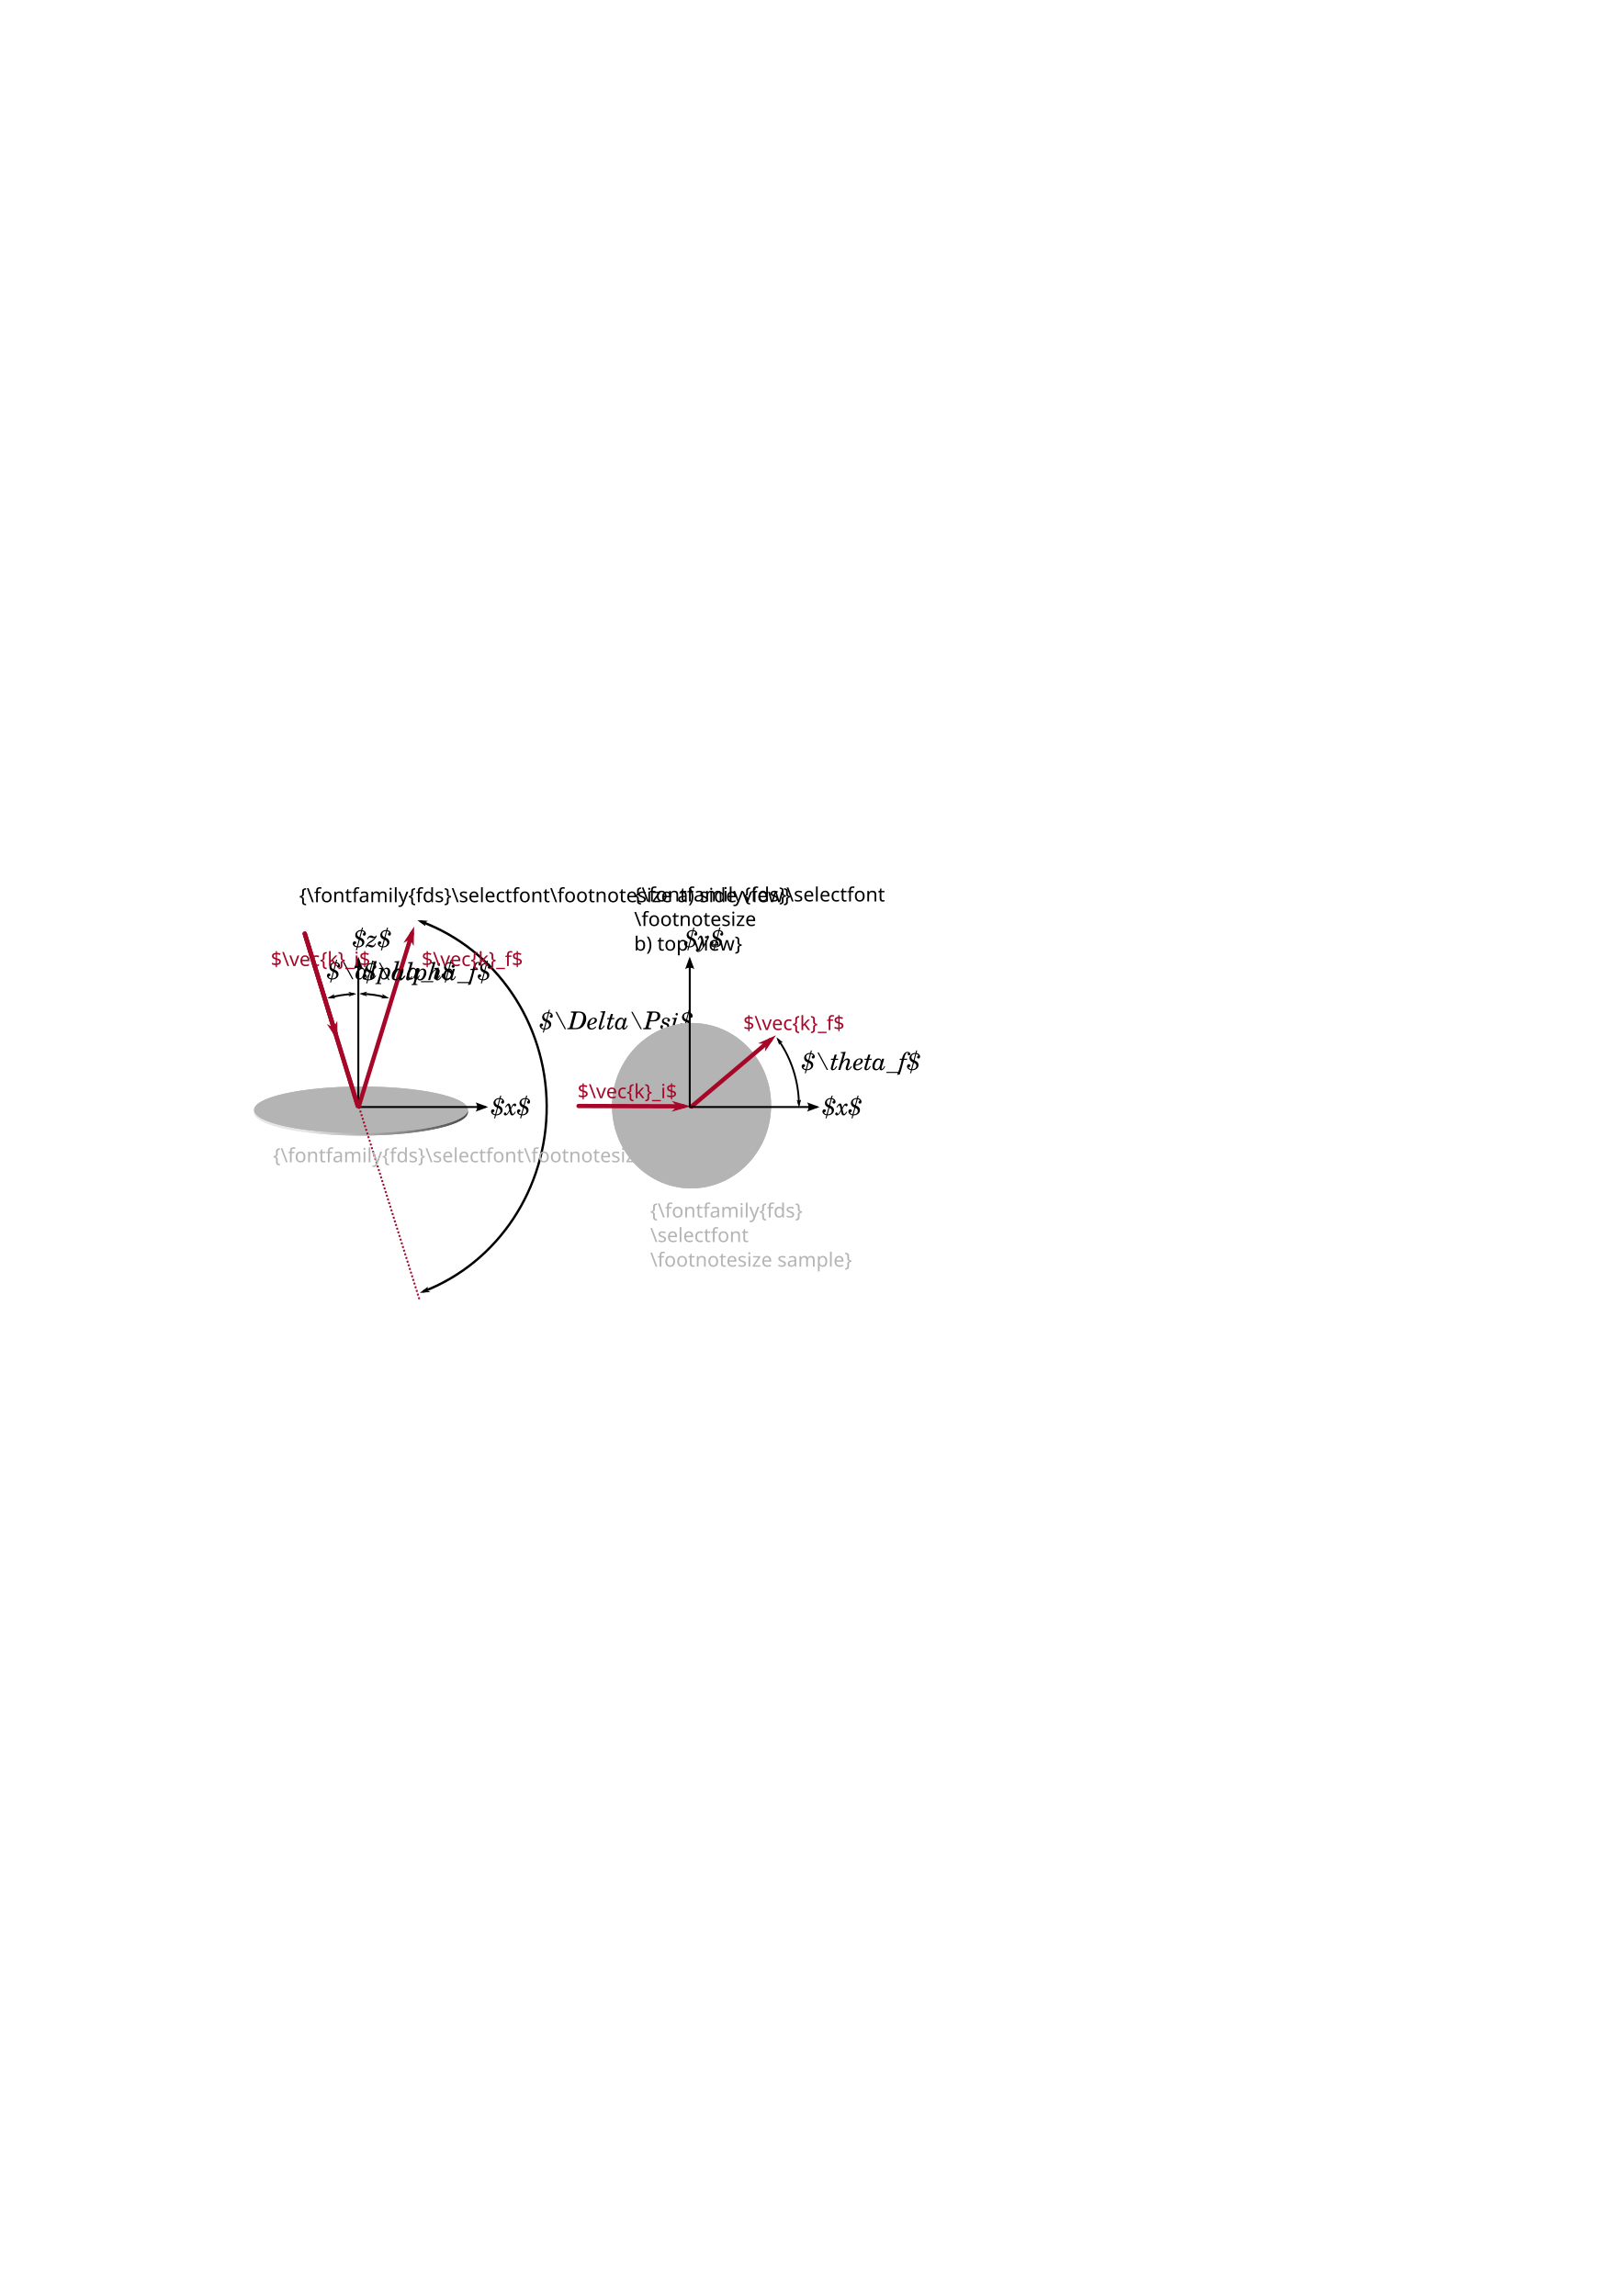
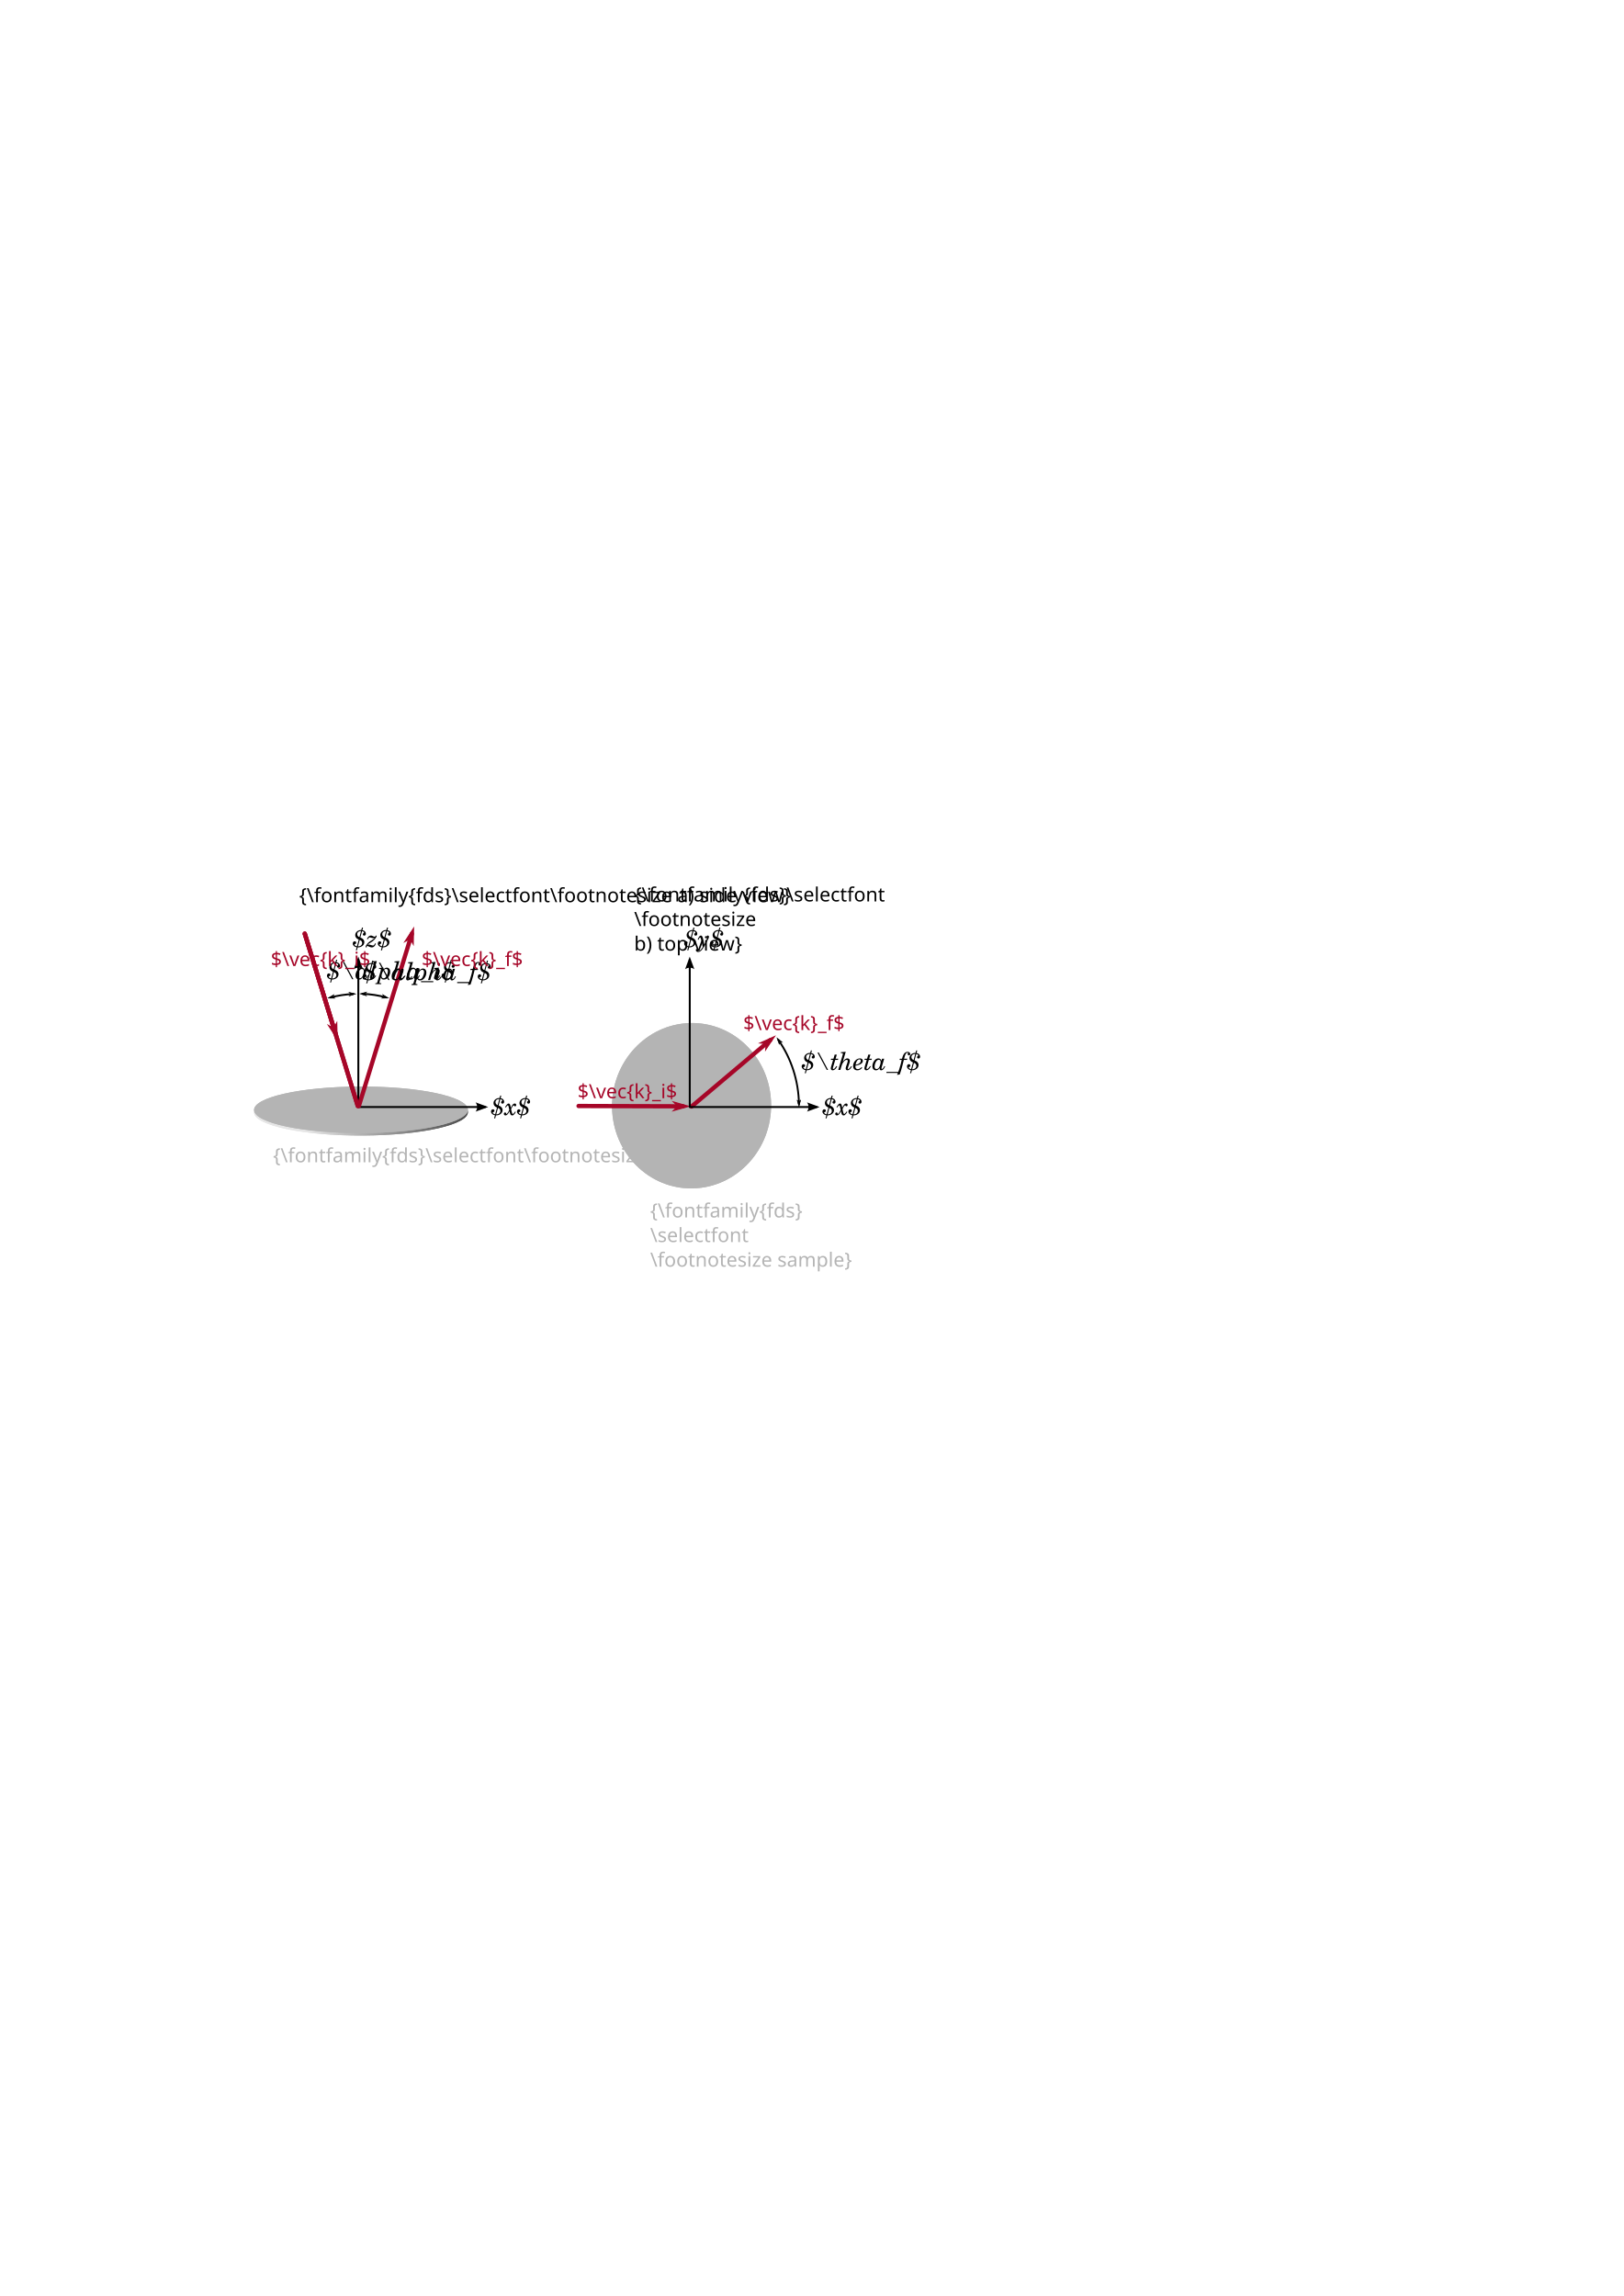
<svg xmlns="http://www.w3.org/2000/svg" xmlns:ns1="http://www.openswatchbook.org/uri/2009/osb" xmlns:xlink="http://www.w3.org/1999/xlink" width="210mm" height="297mm" id="svg2" version="1.1">
  <defs id="defs4">
    <linearGradient id="linearGradient11670">
      <stop style="stop-color:#969696;stop-opacity:1;" offset="0" id="stop11672" />
      <stop style="stop-color:#646464;stop-opacity:1;" offset="1" id="stop11674" />
    </linearGradient>
    <linearGradient id="linearGradient11656" ns1:paint="gradient">
      <stop style="stop-color:#000000;stop-opacity:1;" offset="0" id="stop11658" />
      <stop style="stop-color:#000000;stop-opacity:0;" offset="1" id="stop11660" />
    </linearGradient>
    <marker orient="auto" refY="0.0" refX="0.0" id="Arrow1Sstart" style="overflow:visible">
      <path id="path3871" d="M 0.0,0.0 L 5.0,-5.0 L -12.5,0.0 L 5.0,5.0 L 0.0,0.0 z " style="fill-rule:evenodd;stroke:#000000;stroke-width:1.0pt" transform="scale(0.2) translate(6,0)" />
    </marker>
    <marker orient="auto" refY="0.0" refX="0.0" id="Arrow1Lstart" style="overflow:visible">
      <path id="path3859" d="M 0.0,0.0 L 5.0,-5.0 L -12.5,0.0 L 5.0,5.0 L 0.0,0.0 z " style="fill-rule:evenodd;stroke:#000000;stroke-width:1.0pt" transform="scale(0.8) translate(12.5,0)" />
    </marker>
    <marker orient="auto" refY="0.0" refX="0.0" id="Arrow2Mend" style="overflow:visible;">
      <path id="path3886" style="fill-rule:evenodd;stroke-width:0.625;stroke-linejoin:round;" d="M 8.719,4.034 L -2.207,0.016 L 8.719,-4.002 C 6.973,-1.63 6.983,1.616 8.719,4.034 z " transform="scale(0.6) rotate(180) translate(0,0)" />
    </marker>
    <marker orient="auto" refY="0.0" refX="0.0" id="Arrow2Lend" style="overflow:visible;">
      <path id="path3880" style="fill-rule:evenodd;stroke-width:0.625;stroke-linejoin:round;" d="M 8.719,4.034 L -2.207,0.016 L 8.719,-4.002 C 6.973,-1.63 6.983,1.616 8.719,4.034 z " transform="scale(1.1) rotate(180) translate(1,0)" />
    </marker>
    <marker style="overflow:visible;" id="Arrow1Send" refX="0.0" refY="0.0" orient="auto">
      <path transform="scale(0.2) rotate(180) translate(6,0)" style="fill-rule:evenodd;stroke:#000000;stroke-width:1.0pt;" d="M 0.0,0.0 L 5.0,-5.0 L -12.5,0.0 L 5.0,5.0 L 0.0,0.0 z " id="path3874" />
    </marker>
    <marker style="overflow:visible;" id="Arrow1Mend" refX="0.0" refY="0.0" orient="auto">
      <path transform="scale(0.4) rotate(180) translate(10,0)" style="fill-rule:evenodd;stroke:#000000;stroke-width:1.0pt;" d="M 0.0,0.0 L 5.0,-5.0 L -12.5,0.0 L 5.0,5.0 L 0.0,0.0 z " id="path3868" />
    </marker>
    <linearGradient id="linearGradient3767">
      <stop id="stop3769" offset="0" style="stop-color:#000000;stop-opacity:1;" />
      <stop id="stop3771" offset="1" style="stop-color:#000000;stop-opacity:0;" />
    </linearGradient>
    <linearGradient id="linearGradient3755">
      <stop id="stop3757" offset="0" style="stop-color:#e6e6e6;stop-opacity:1;" />
      <stop id="stop3759" offset="1" style="stop-color:#505050;stop-opacity:1;" />
    </linearGradient>
    <marker style="overflow:visible;" id="Arrow1Mendm" refX="0.0" refY="0.0" orient="auto">
      <path transform="scale(0.4) rotate(180) translate(10,0)" style="stroke:#ff0000;stroke-width:1.0pt;fill:#ff0000;fill-rule:evenodd" d="M 0.0,0.0 L 5.0,-5.0 L -12.5,0.0 L 5.0,5.0 L 0.0,0.0 z " id="path4318" />
    </marker>
    <marker style="overflow:visible;" id="Arrow1MendmL" refX="0.0" refY="0.0" orient="auto">
      <path transform="scale(0.4) rotate(180) translate(10,0)" style="fill-rule:evenodd;stroke:#8100ff;stroke-width:1.0pt;fill:#8100ff" d="M 0.0,0.0 L 5.0,-5.0 L -12.5,0.0 L 5.0,5.0 L 0.0,0.0 z " id="path4374" />
    </marker>
    <marker style="overflow:visible;" id="Arrow1SendQ" refX="0.0" refY="0.0" orient="auto">
      <path transform="scale(0.2) rotate(180) translate(6,0)" style="stroke:#8100ff;stroke-width:1.0pt;fill:#8100ff;fill-rule:evenodd" d="M 0.0,0.0 L 5.0,-5.0 L -12.5,0.0 L 5.0,5.0 L 0.0,0.0 z " id="path4625" />
    </marker>
    <radialGradient xlink:href="#linearGradient3755" id="radialGradient8866" gradientUnits="userSpaceOnUse" gradientTransform="matrix(1,0,0,0.2177565,0,376.6164)" cx="408.375" cy="481.457" fx="408.375" fy="481.457" r="86.962" />
    <linearGradient xlink:href="#linearGradient3755" id="linearGradient11736" gradientUnits="userSpaceOnUse" x1="321.413" y1="481.457" x2="495.337" y2="481.457" />
    <marker style="overflow:visible;" id="Arrow1SendQ7" refX="0.0" refY="0.0" orient="auto">
      <path transform="scale(0.2) rotate(180) translate(6,0)" style="fill-rule:evenodd;stroke:#000000;stroke-width:1.0pt;fill:#000000" d="M 0.0,0.0 L 5.0,-5.0 L -12.5,0.0 L 5.0,5.0 L 0.0,0.0 z " id="path11995" />
    </marker>
    <marker style="overflow:visible;" id="Arrow1SendQr" refX="0.0" refY="0.0" orient="auto">
      <path transform="scale(0.2) rotate(180) translate(6,0)" style="fill-rule:evenodd;stroke:#000000;stroke-width:1.0pt;fill:#000000" d="M 0.0,0.0 L 5.0,-5.0 L -12.5,0.0 L 5.0,5.0 L 0.0,0.0 z " id="path12186" />
    </marker>
    <marker style="overflow:visible;" id="Arrow1SendQ7G" refX="0.0" refY="0.0" orient="auto">
      <path transform="scale(0.2) rotate(180) translate(6,0)" style="stroke:#ab24ff;stroke-width:1.0pt;fill:#ab24ff;fill-rule:evenodd" d="M 0.0,0.0 L 5.0,-5.0 L -12.5,0.0 L 5.0,5.0 L 0.0,0.0 z " id="path4063" />
    </marker>
    <marker style="overflow:visible;" id="Arrow1SendQrJ" refX="0.0" refY="0.0" orient="auto">
      <path transform="scale(0.2) rotate(180) translate(6,0)" style="stroke:#ab24ff;stroke-width:1.0pt;fill:#ab24ff;fill-rule:evenodd" d="M 0.0,0.0 L 5.0,-5.0 L -12.5,0.0 L 5.0,5.0 L 0.0,0.0 z " id="path4270" />
    </marker>
    <marker style="overflow:visible;" id="Arrow1SendQrJe" refX="0.0" refY="0.0" orient="auto">
      <path transform="scale(0.2) rotate(180) translate(6,0)" style="fill-rule:evenodd;stroke:#a60628;stroke-width:1.0pt;fill:#a60628" d="M 0.0,0.0 L 5.0,-5.0 L -12.5,0.0 L 5.0,5.0 L 0.0,0.0 z " id="path5293" />
    </marker>
    <marker orient="auto" refY="0.0" refX="0.0" id="Arrow1SstartZ" style="overflow:visible">
      <path id="path5296" d="M 0.0,0.0 L 5.0,-5.0 L -12.5,0.0 L 5.0,5.0 L 0.0,0.0 z " style="stroke:#a60628;stroke-width:1.0pt;fill:#a60628;fill-rule:evenodd" transform="scale(0.2) translate(6,0)" />
    </marker>
    <marker orient="auto" refY="0.0" refX="0.0" id="Arrow1Sstartk" style="overflow:visible">
      <path id="path5503" d="M 0.0,0.0 L 5.0,-5.0 L -12.5,0.0 L 5.0,5.0 L 0.0,0.0 z " style="stroke:#348abd;stroke-width:1.0pt;fill:#348abd;fill-rule:evenodd" transform="scale(0.2) translate(6,0)" />
    </marker>
    <marker style="overflow:visible;" id="Arrow1Send7" refX="0.0" refY="0.0" orient="auto">
      <path transform="scale(0.2) rotate(180) translate(6,0)" style="stroke:#348abd;stroke-width:1.0pt;fill:#348abd;fill-rule:evenodd" d="M 0.0,0.0 L 5.0,-5.0 L -12.5,0.0 L 5.0,5.0 L 0.0,0.0 z " id="path5506" />
    </marker>
    <linearGradient xlink:href="#linearGradient3755" id="linearGradient3956" gradientUnits="userSpaceOnUse" x1="321.413" y1="481.457" x2="495.337" y2="481.457" />
    <linearGradient xlink:href="#linearGradient3755" id="linearGradient3958" gradientUnits="userSpaceOnUse" x1="321.413" y1="481.457" x2="495.337" y2="481.457" />
    <linearGradient xlink:href="#linearGradient3755" id="linearGradient3960" gradientUnits="userSpaceOnUse" x1="321.413" y1="481.457" x2="495.337" y2="481.457" />
    <linearGradient xlink:href="#linearGradient3755" id="linearGradient4687" gradientUnits="userSpaceOnUse" x1="321.413" y1="481.457" x2="495.337" y2="481.457" />
  </defs>
  <g id="layer1">
    <path transform="matrix(-0.1084911,-0.520934,0.4993333,-0.1131843,-19.80597,806.4543)" d="m 505.778,504.409 a 102.857,102.857 0 0 1 -8.027,21.369" id="path5748" style="fill:none;stroke:#000000;stroke-width:1.727;stroke-linecap:round;stroke-miterlimit:4;stroke-opacity:1;stroke-dasharray:none;stroke-dashoffset:0;marker-start:url(#Arrow1Sstart);marker-end:url(#Arrow1Send)" />
    <g transform="matrix(0.6010101,0,0,0.6010101,-68.98175,254.4287)" style="fill:url(#linearGradient3960);fill-opacity:1;stroke:none" id="g11726">
      <path d="m 503.056,429.603 c 0,13.11 -53.367,23.739 -119.198,23.739 -65.831,0 -119.198,-10.628 -119.198,-23.739 0,-13.11 53.367,-23.739 119.198,-23.739 65.831,0 119.198,10.628 119.198,23.739 z" id="path11728" style="fill:url(#linearGradient3956);fill-opacity:1;stroke:none" transform="matrix(0.7294501,-0.0035979,0.06328901,0.7975051,101.1805,140.2272)" />
      <path transform="matrix(0.7294501,-0.0035979,0.06328901,0.7975051,101.1805,140.2272)" style="fill:url(#linearGradient3958);fill-opacity:1;stroke:none" id="path11730" d="m 503.056,429.603 c 0,13.11 -53.367,23.739 -119.198,23.739 -65.831,0 -119.198,-10.628 -119.198,-23.739 0,-13.11 53.367,-23.739 119.198,-23.739 65.831,0 119.198,10.628 119.198,23.739 z" />
    </g>
    <g id="g8407" style="fill:#b4b4b4;fill-opacity:1;stroke:none" transform="matrix(0.6010101,0,0,0.6010101,-68.98175,253.2267)">
      <path transform="matrix(0.7294501,-0.0035979,0.06328901,0.7975051,101.1805,140.2272)" style="fill:#b4b4b4;fill-opacity:1;stroke:none" id="path2985" d="m 503.056,429.603 c 0,13.11 -53.367,23.739 -119.198,23.739 -65.831,0 -119.198,-10.628 -119.198,-23.739 0,-13.11 53.367,-23.739 119.198,-23.739 65.831,0 119.198,10.628 119.198,23.739 z" />
      <path d="m 503.056,429.603 c 0,13.11 -53.367,23.739 -119.198,23.739 -65.831,0 -119.198,-10.628 -119.198,-23.739 0,-13.11 53.367,-23.739 119.198,-23.739 65.831,0 119.198,10.628 119.198,23.739 z" id="path8852" style="fill:#b4b4b4;fill-opacity:1;stroke:none" transform="matrix(0.7294501,-0.0035979,0.06328901,0.7975051,101.1805,140.2272)" />
    </g>
-     <path style="fill:none;stroke:#a60628;stroke-width:0.938;stroke-linecap:butt;stroke-linejoin:miter;stroke-miterlimit:4;stroke-opacity:1;stroke-dasharray:0.938,0.938;stroke-dashoffset:0;marker-end:none" d="M 204.988,635.16 149.027,456.881" id="path5680" />
    <path style="fill:none;stroke:#000000;stroke-width:1.706;stroke-linecap:round;stroke-miterlimit:4;stroke-opacity:1;stroke-dasharray:none;stroke-dashoffset:0;marker-start:url(#Arrow1Sstart);marker-end:url(#Arrow1Send)" id="path5744" d="m 508.804,484.199 a 102.857,102.857 0 0 1 -3.265,21.133" transform="matrix(-0.1588347,-0.5038405,0.5038405,-0.1588347,-1.643769,820.9384)" />
    <path id="path3853" d="m 148.965,456.439 14.985,48.722" style="fill:none;stroke:#a60628;stroke-width:2.089;stroke-linecap:round;stroke-linejoin:miter;stroke-miterlimit:4;stroke-opacity:1;stroke-dasharray:none;marker-end:url(#Arrow1SendQrJe)" />
    <path style="fill:none;stroke:#a60628;stroke-width:2.089;stroke-linecap:round;stroke-linejoin:miter;stroke-miterlimit:4;stroke-opacity:1;stroke-dasharray:none;marker-end:none" d="m 148.986,456.507 25.899,84.209" id="path4666" />
    <path style="fill:none;stroke:#000000;stroke-width:0.938;stroke-linecap:butt;stroke-linejoin:miter;stroke-miterlimit:4;stroke-opacity:1;stroke-dasharray:none;marker-end:url(#Arrow2Mend)" d="m 175.165,541.5 0,-72.55" id="path4876" />
    <path id="path5458" d="m 174.879,541.221 62.517,0" style="fill:none;stroke:#000000;stroke-width:0.938;stroke-linecap:butt;stroke-linejoin:miter;stroke-miterlimit:4;stroke-opacity:1;stroke-dasharray:none;marker-end:url(#Arrow2Mend)" />
    <text xml:space="preserve" style="font-size:24.04px;font-style:normal;font-weight:normal;line-height:125%;letter-spacing:0px;word-spacing:0px;fill:#000000;fill-opacity:1;stroke:none;font-family:Sans" x="339.276" y="441.145" id="text11879">
      <tspan id="tspan11881" x="339.276" y="441.145" />
    </text>
    <text xml:space="preserve" style="font-size:12.02px;font-style:italic;font-variant:normal;font-weight:normal;font-stretch:normal;text-align:start;line-height:125%;letter-spacing:0px;word-spacing:0px;writing-mode:lr-tb;text-anchor:start;fill:#000000;fill-opacity:1;stroke:none;font-family:TeX Gyre Schola;-inkscape-font-specification:TeX Gyre Schola Italic" x="172.409" y="463.015" id="text11895">
      <tspan id="tspan11897" x="172.409" y="463.015">$z$</tspan>
    </text>
    <text id="text11920" y="545.146" x="239.997" style="font-size:12.02px;font-style:italic;font-variant:normal;font-weight:normal;font-stretch:normal;text-align:start;line-height:125%;letter-spacing:0px;word-spacing:0px;writing-mode:lr-tb;text-anchor:start;fill:#000000;fill-opacity:1;stroke:none;font-family:TeX Gyre Schola;-inkscape-font-specification:TeX Gyre Schola Italic" xml:space="preserve">
      <tspan y="545.146" x="239.997" id="tspan11922">$x$</tspan>
    </text>
    <text xml:space="preserve" style="font-size:12.02px;font-style:italic;font-variant:normal;font-weight:normal;font-stretch:normal;text-align:start;line-height:125%;letter-spacing:0px;word-spacing:0px;writing-mode:lr-tb;text-anchor:start;fill:#000000;fill-opacity:1;stroke:none;font-family:TeX Gyre Schola;-inkscape-font-specification:TeX Gyre Schola Italic" x="159.795" y="478.719" id="text11887">
      <tspan id="tspan11889" x="159.795" y="478.719">$\alpha_i$</tspan>
-     </text>
-     <path style="fill:none;stroke:#000000;stroke-width:1.256;stroke-linecap:round;stroke-miterlimit:4;stroke-opacity:1;stroke-dasharray:none;stroke-dashoffset:0;marker-start:url(#Arrow1Sstart);marker-end:url(#Arrow1Send)" id="path12473" d="M 493.487,533.352 A 102.857,102.857 0 0 1 304.234,493.595" transform="matrix(-0.1902495,-0.9135078,0.875629,-0.1984795,-167.23,1007.25)" />
-     <text xml:space="preserve" style="font-size:12.02px;font-style:italic;font-variant:normal;font-weight:normal;font-stretch:normal;text-align:start;line-height:125%;letter-spacing:0px;word-spacing:0px;writing-mode:lr-tb;text-anchor:start;fill:#000000;fill-opacity:1;stroke:none;font-family:TeX Gyre Schola;-inkscape-font-specification:TeX Gyre Schola Italic" x="263.775" y="503.186" id="text12475">
-       <tspan id="tspan12477" x="263.775" y="503.186">$\Delta\Psi$</tspan>
    </text>
    <text id="text4209" y="472.298" x="132.357" style="font-size:9.616px;font-style:normal;font-variant:normal;font-weight:normal;font-stretch:normal;text-align:start;line-height:125%;letter-spacing:0px;word-spacing:0px;writing-mode:lr-tb;text-anchor:start;fill:#a60628;fill-opacity:1;stroke:none;font-family:Sans;-inkscape-font-specification:Sans" xml:space="preserve">
      <tspan id="tspan4213" y="472.298" x="132.357">$\vec{k}_i$</tspan>
    </text>
    <path id="path4418" d="m 201.33,456.507 -25.899,84.209" style="fill:none;stroke:#a60628;stroke-width:2.089;stroke-linecap:round;stroke-linejoin:miter;stroke-miterlimit:4;stroke-opacity:1;stroke-dasharray:none;marker-start:url(#Arrow1SstartZ);marker-end:none" />
    <text id="text5662" y="479.148" x="177.475" style="font-size:12.02px;font-style:italic;font-variant:normal;font-weight:normal;font-stretch:normal;text-align:start;line-height:125%;letter-spacing:0px;word-spacing:0px;writing-mode:lr-tb;text-anchor:start;fill:#000000;fill-opacity:1;stroke:none;font-family:TeX Gyre Schola;-inkscape-font-specification:TeX Gyre Schola Italic" xml:space="preserve">
      <tspan y="479.148" x="177.475" id="tspan5664">$\alpha_f$</tspan>
    </text>
    <text id="text5676" y="568.242" x="133.467" style="font-size:9.616px;font-style:normal;font-variant:normal;font-weight:normal;font-stretch:normal;text-align:start;line-height:125%;letter-spacing:0px;word-spacing:0px;writing-mode:lr-tb;text-anchor:start;fill:#b4b4b4;fill-opacity:1;stroke:none;font-family:Sans;-inkscape-font-specification:Sans" xml:space="preserve">
      <tspan id="tspan5678" y="568.242" x="133.467">{\fontfamily{fds}\selectfont\footnotesize sample}</tspan>
    </text>
    <text xml:space="preserve" style="font-size:9.616px;font-style:normal;font-variant:normal;font-weight:normal;font-stretch:normal;text-align:start;line-height:125%;letter-spacing:0px;word-spacing:0px;writing-mode:lr-tb;text-anchor:start;fill:#a60628;fill-opacity:1;stroke:none;font-family:Sans;-inkscape-font-specification:Sans" x="206.096" y="472.298" id="text5703">
      <tspan x="206.096" y="472.298" id="tspan5707">$\vec{k}_f$</tspan>
    </text>
    <path id="path3904" d="m 148.986,456.507 25.899,84.209" style="fill:none;stroke:#a60628;stroke-width:2.089;stroke-linecap:round;stroke-linejoin:miter;stroke-miterlimit:4;stroke-opacity:1;stroke-dasharray:none;marker-end:none" />
    <g transform="matrix(0.4470982,0,0,2.135114,155.4783,-487.3777)" style="fill:#b4b4b4;fill-opacity:1;stroke:none" id="g4631">
      <path d="m 503.056,429.603 c 0,13.11 -53.367,23.739 -119.198,23.739 -65.831,0 -119.198,-10.628 -119.198,-23.739 0,-13.11 53.367,-23.739 119.198,-23.739 65.831,0 119.198,10.628 119.198,23.739 z" id="path4633" style="fill:#b4b4b4;fill-opacity:1;stroke:none" transform="matrix(0.7294501,-0.0035979,0.06328901,0.7975051,101.1805,140.2272)" />
      <path transform="matrix(0.7294501,-0.0035979,0.06328901,0.7975051,101.1805,140.2272)" style="fill:#b4b4b4;fill-opacity:1;stroke:none" id="path4635" d="m 503.056,429.603 c 0,13.11 -53.367,23.739 -119.198,23.739 -65.831,0 -119.198,-10.628 -119.198,-23.739 0,-13.11 53.367,-23.739 119.198,-23.739 65.831,0 119.198,10.628 119.198,23.739 z" />
    </g>
    <path style="fill:none;stroke:#000000;stroke-width:1.727;stroke-linecap:round;stroke-miterlimit:4;stroke-opacity:1;stroke-dasharray:none;stroke-dashoffset:0;marker-start:url(#Arrow1Sstart);marker-end:url(#Arrow1Send)" id="path4623" d="m 447.507,573.29 a 102.857,102.857 0 0 1 -61.665,6.707" transform="matrix(-0.1084911,-0.520934,0.4993333,-0.1131843,142.7901,806.4543)" />
    <text xml:space="preserve" style="font-size:9.616px;font-style:normal;font-variant:normal;font-weight:normal;font-stretch:normal;text-align:start;line-height:125%;letter-spacing:0px;word-spacing:0px;writing-mode:lr-tb;text-anchor:start;fill:#a60628;fill-opacity:1;stroke:none;font-family:Sans;-inkscape-font-specification:Sans" x="282.318" y="536.933" id="text4663">
      <tspan x="282.318" y="536.933" id="tspan4665">$\vec{k}_i$</tspan>
    </text>
    <text xml:space="preserve" style="font-size:12.02px;font-style:italic;font-variant:normal;font-weight:normal;font-stretch:normal;text-align:start;line-height:125%;letter-spacing:0px;word-spacing:0px;writing-mode:lr-tb;text-anchor:start;fill:#000000;fill-opacity:1;stroke:none;font-family:TeX Gyre Schola;-inkscape-font-specification:TeX Gyre Schola Italic" x="391.842" y="523.09" id="text4669">
      <tspan id="tspan4671" x="391.842" y="523.09">$\theta_f$</tspan>
    </text>
    <text id="text4677" y="503.597" x="363.32" style="font-size:9.616px;font-style:normal;font-variant:normal;font-weight:normal;font-stretch:normal;text-align:start;line-height:125%;letter-spacing:0px;word-spacing:0px;writing-mode:lr-tb;text-anchor:start;fill:#a60628;fill-opacity:1;stroke:none;font-family:Sans;-inkscape-font-specification:Sans" xml:space="preserve">
      <tspan id="tspan4679" y="503.597" x="363.32">$\vec{k}_f$</tspan>
    </text>
    <path style="fill:none;stroke:#a60628;stroke-width:2.089;stroke-linecap:round;stroke-linejoin:miter;stroke-miterlimit:4;stroke-opacity:1;stroke-dasharray:none;marker-end:url(#Arrow1SendQrJe)" d="m 282.811,540.725 51.056,0.151" id="path4639" />
    <path id="path4703" d="m 338.051,540.978 38.43,-32.427" style="fill:none;stroke:#a60628;stroke-width:2.089;stroke-linecap:round;stroke-linejoin:miter;stroke-miterlimit:4;stroke-opacity:1;stroke-dasharray:none;marker-end:url(#Arrow1SendQrJe)" />
    <path id="path4705" d="m 337.165,541.5 0,-72.55" style="fill:none;stroke:#000000;stroke-width:0.938;stroke-linecap:butt;stroke-linejoin:miter;stroke-miterlimit:4;stroke-opacity:1;stroke-dasharray:none;marker-end:url(#Arrow2Mend)" />
    <path style="fill:none;stroke:#000000;stroke-width:0.938;stroke-linecap:butt;stroke-linejoin:miter;stroke-miterlimit:4;stroke-opacity:1;stroke-dasharray:none;marker-end:url(#Arrow2Mend)" d="m 336.879,541.221 62.517,0" id="path4707" />
    <text id="text4709" y="463.015" x="334.409" style="font-size:12.02px;font-style:italic;font-variant:normal;font-weight:normal;font-stretch:normal;text-align:start;line-height:125%;letter-spacing:0px;word-spacing:0px;writing-mode:lr-tb;text-anchor:start;fill:#000000;fill-opacity:1;stroke:none;font-family:TeX Gyre Schola;-inkscape-font-specification:TeX Gyre Schola Italic" xml:space="preserve">
      <tspan y="463.015" x="334.409" id="tspan4711">$y$</tspan>
    </text>
    <text xml:space="preserve" style="font-size:12.02px;font-style:italic;font-variant:normal;font-weight:normal;font-stretch:normal;text-align:start;line-height:125%;letter-spacing:0px;word-spacing:0px;writing-mode:lr-tb;text-anchor:start;fill:#000000;fill-opacity:1;stroke:none;font-family:TeX Gyre Schola;-inkscape-font-specification:TeX Gyre Schola Italic" x="401.997" y="545.146" id="text4713">
      <tspan id="tspan4715" x="401.997" y="545.146">$x$</tspan>
    </text>
    <text xml:space="preserve" style="font-size:9.616px;font-style:normal;font-variant:normal;font-weight:normal;font-stretch:normal;text-align:start;line-height:125%;letter-spacing:0px;word-spacing:0px;writing-mode:lr-tb;text-anchor:start;fill:#000000;fill-opacity:1;stroke:none;font-family:Sans;-inkscape-font-specification:Sans" x="146.26" y="441.076" id="text4717">
      <tspan x="146.26" y="441.076" id="tspan4719">{\fontfamily{fds}\selectfont\footnotesize a) side view}</tspan>
    </text>
    <text id="text4721" y="440.71" x="309.981" style="font-size:9.616px;font-style:normal;font-variant:normal;font-weight:normal;font-stretch:normal;text-align:start;line-height:125%;letter-spacing:0px;word-spacing:0px;writing-mode:lr-tb;text-anchor:start;fill:#000000;fill-opacity:1;stroke:none;font-family:Sans;-inkscape-font-specification:Sans" xml:space="preserve">
      <tspan id="tspan4723" y="440.71" x="309.981">{\fontfamily{fds}\selectfont</tspan>
      <tspan y="452.73" x="309.981" id="tspan4731">\footnotesize</tspan>
      <tspan y="464.75" x="309.981" id="tspan4729">b) top view}</tspan>
    </text>
    <text xml:space="preserve" style="font-size:9.616px;font-style:normal;font-variant:normal;font-weight:normal;font-stretch:normal;text-align:start;line-height:125%;letter-spacing:0px;word-spacing:0px;writing-mode:lr-tb;text-anchor:start;fill:#b4b4b4;fill-opacity:1;stroke:none;font-family:Sans;-inkscape-font-specification:Sans" x="317.819" y="595.222" id="text4725">
      <tspan x="317.819" y="595.222" id="tspan4727">{\fontfamily{fds}</tspan>
      <tspan x="317.819" y="607.243" id="tspan4733">\selectfont</tspan>
      <tspan x="317.819" y="619.263" id="tspan4735">\footnotesize sample}</tspan>
    </text>
  </g>
</svg>
